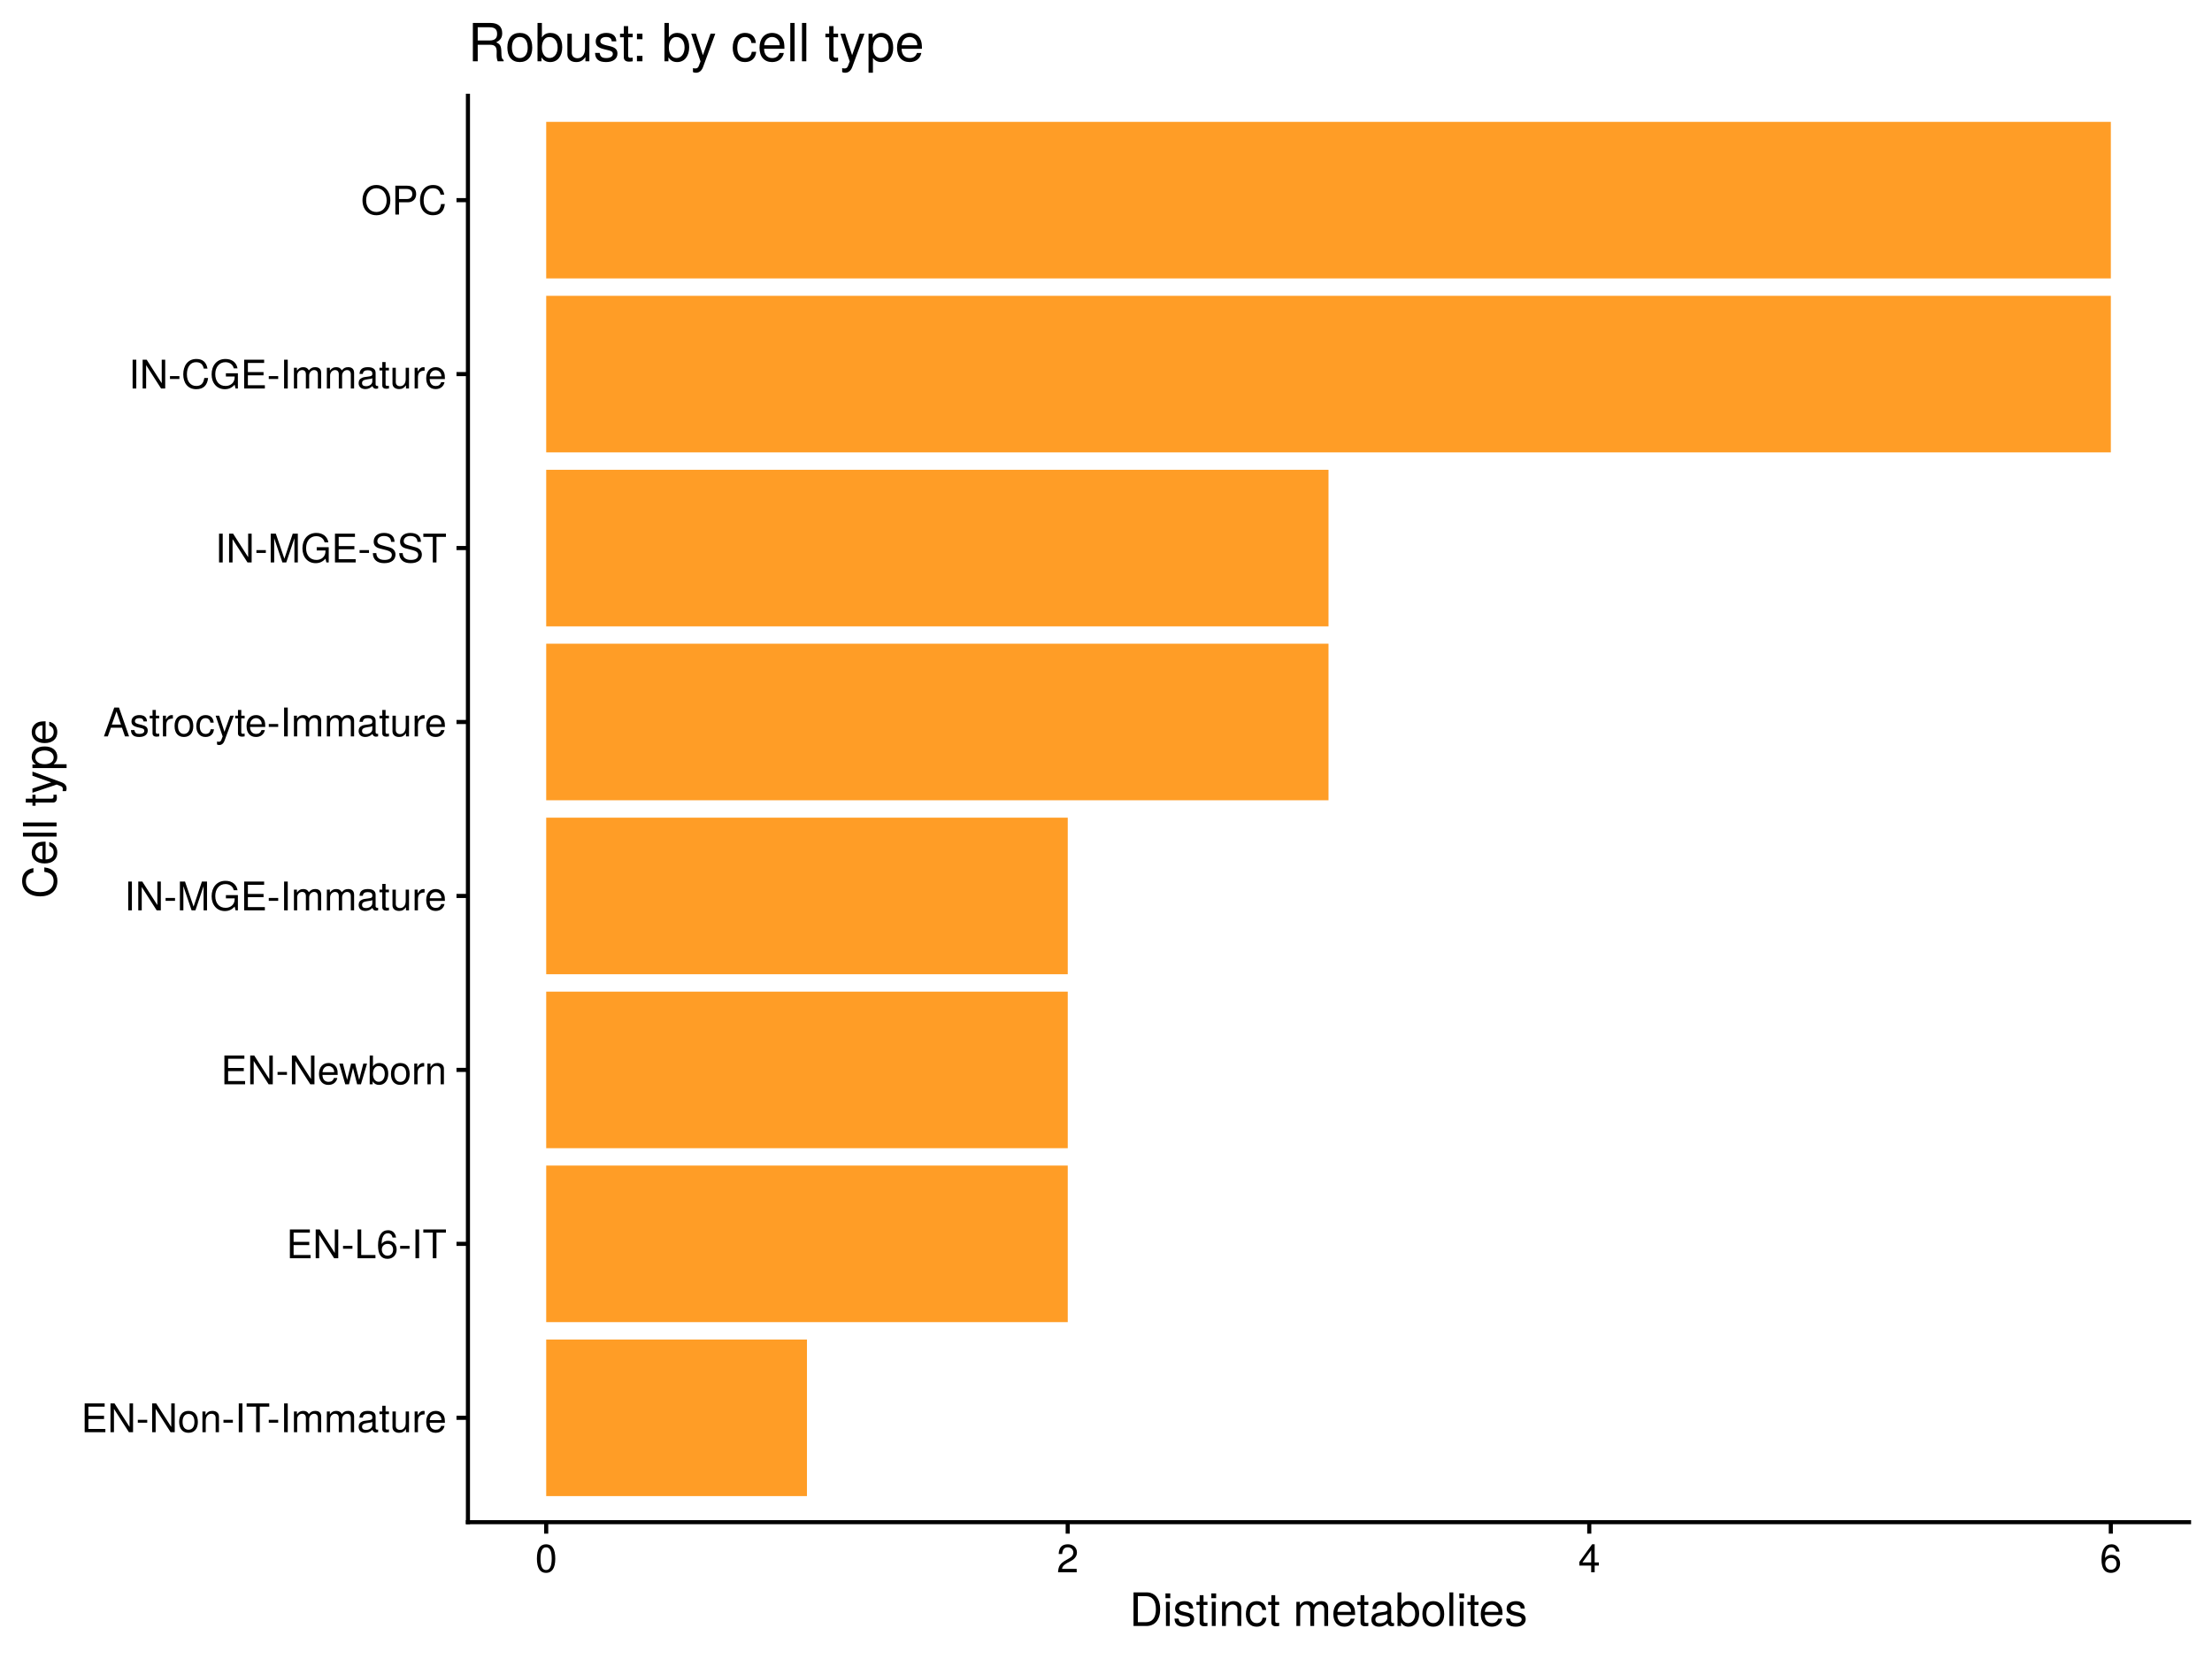
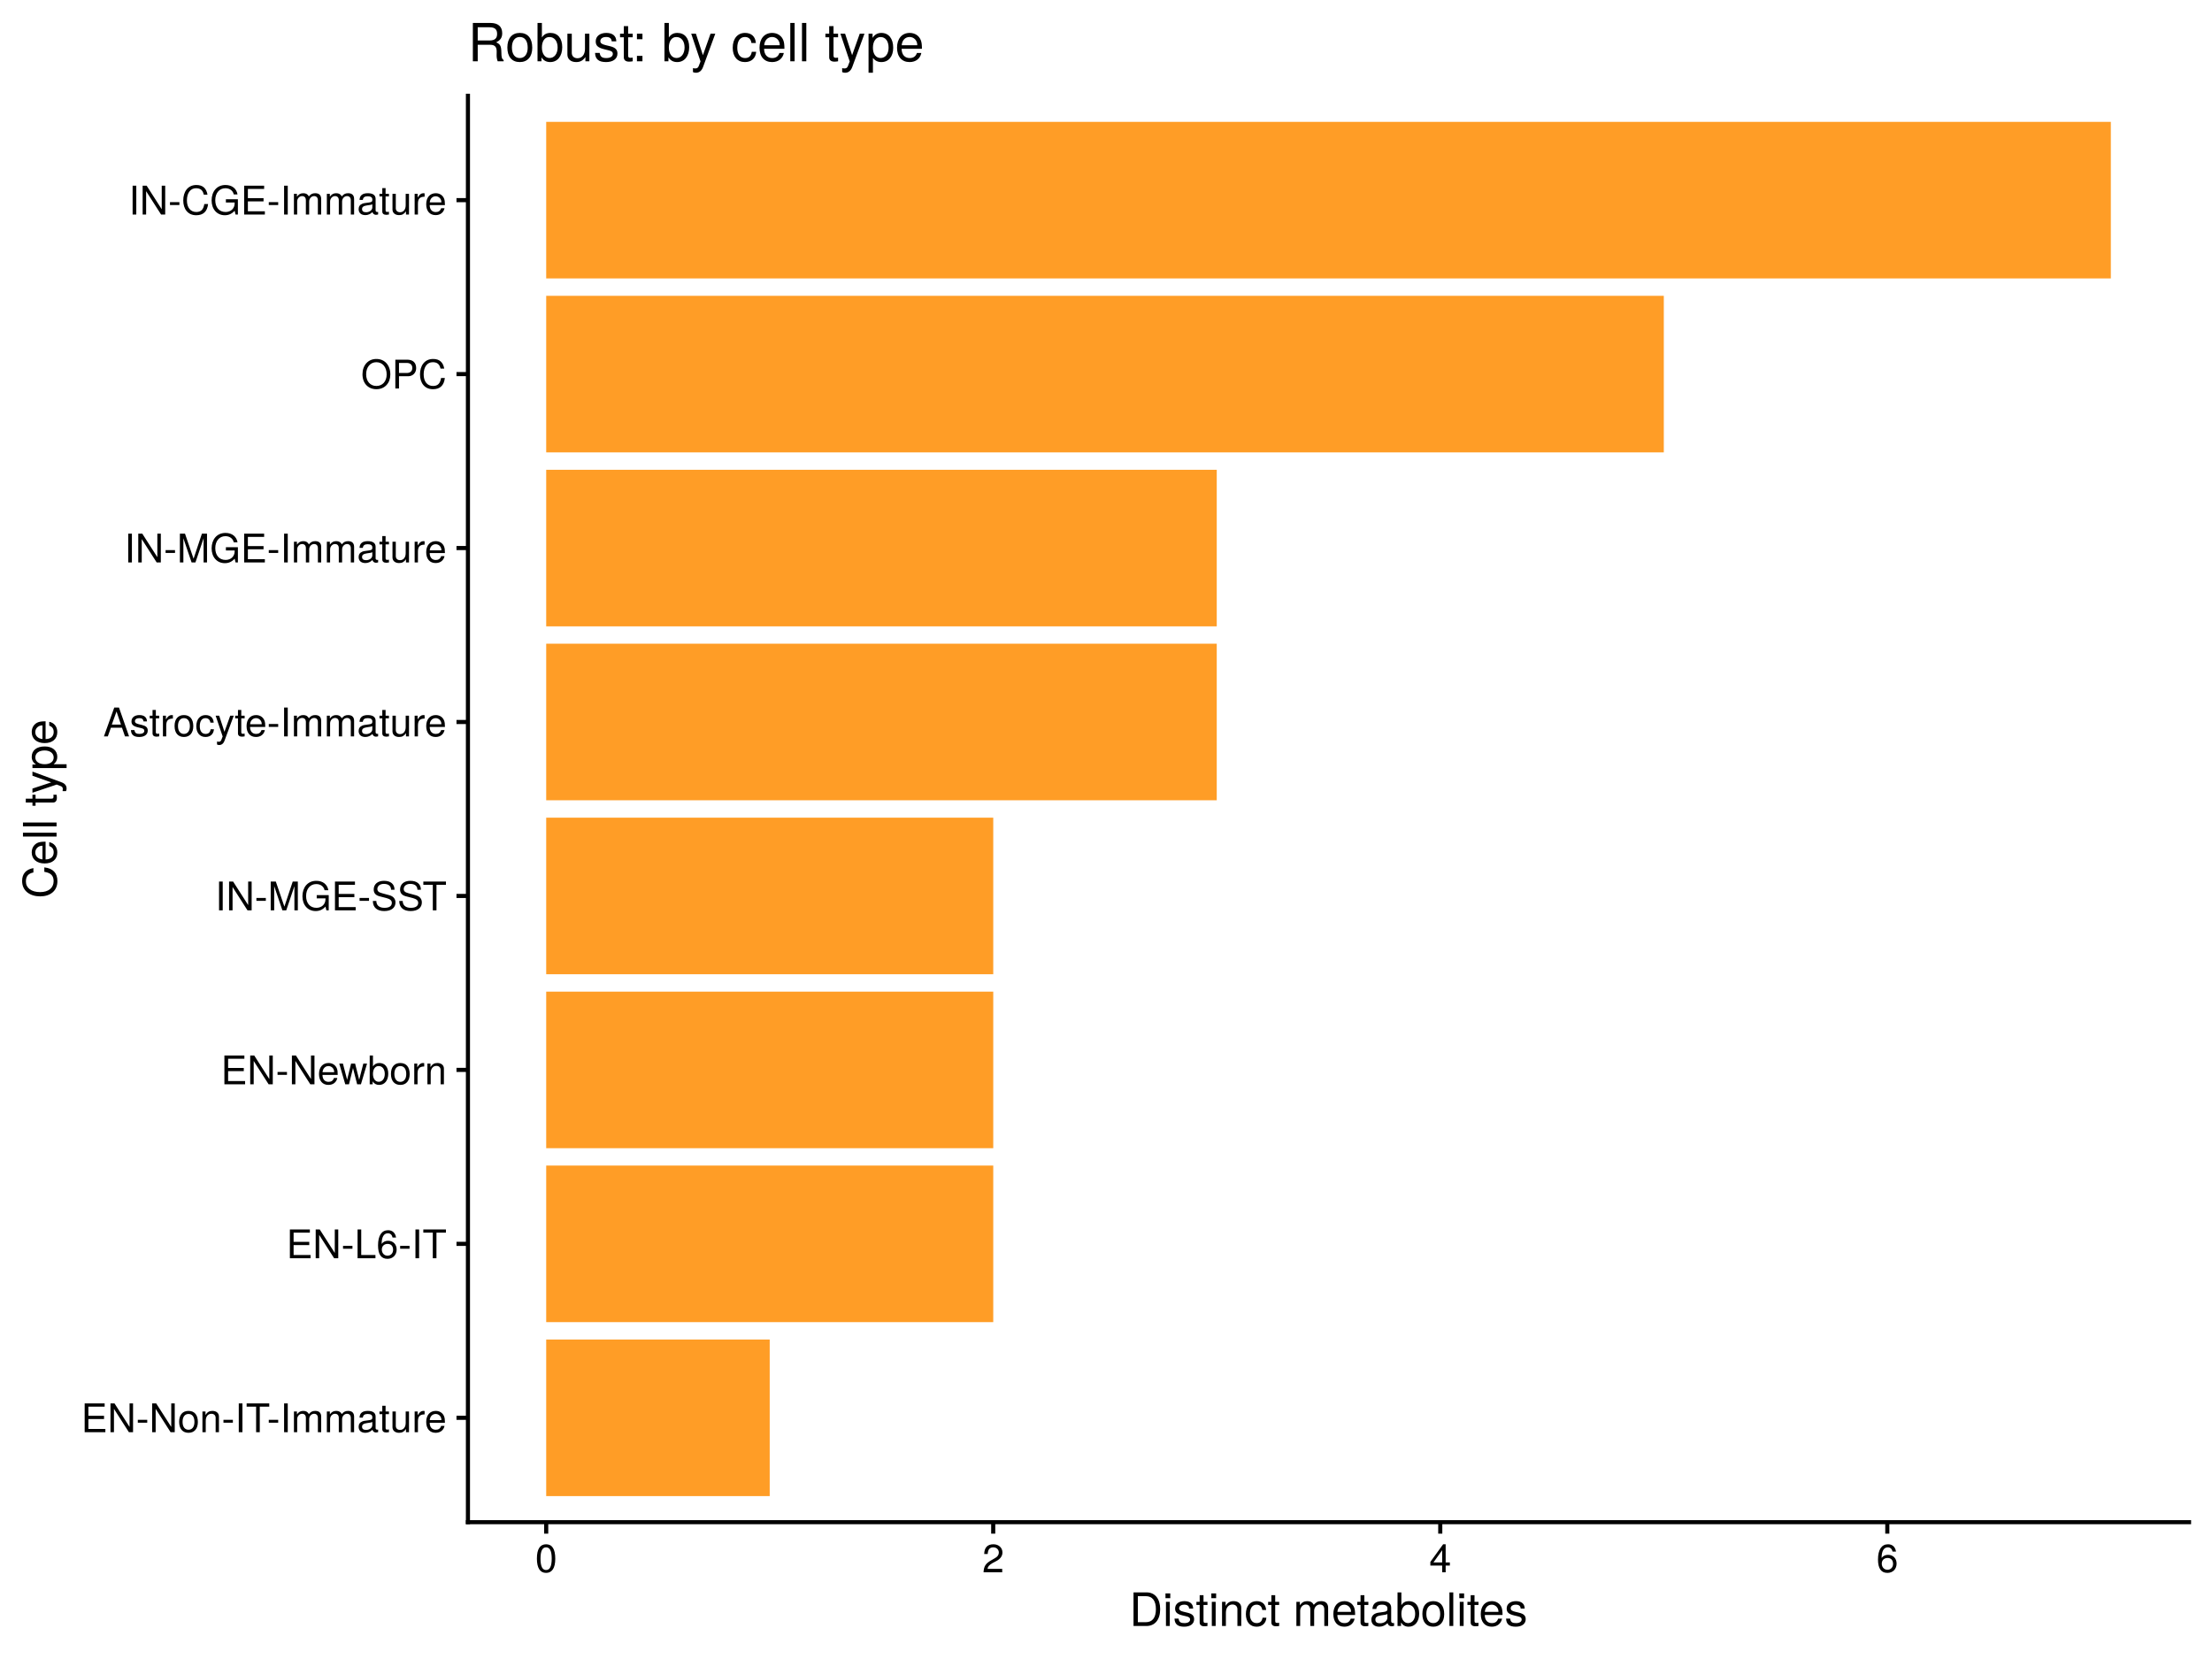
<svg xmlns="http://www.w3.org/2000/svg" class="svglite" width="576.00pt" height="432.00pt" viewBox="0 0 576.00 432.00">
  <defs>
    <style type="text/css">
    .svglite line, .svglite polyline, .svglite polygon, .svglite path, .svglite rect, .svglite circle {
      fill: none;
      stroke: #000000;
      stroke-linecap: round;
      stroke-linejoin: round;
      stroke-miterlimit: 10.00;
    }
    .svglite text {
      white-space: pre;
    }
  </style>
  </defs>
  <rect width="100%" height="100%" style="stroke: none; fill: none;" />
  <defs>
    <clipPath id="cpMC4wMHw1NzYuMDB8MC4wMHw0MzIuMDA=">
      <rect x="0.00" y="0.00" width="576.00" height="432.00" />
    </clipPath>
  </defs>
  <g clip-path="url(#cpMC4wMHw1NzYuMDB8MC4wMHw0MzIuMDA=)">
</g>
  <defs>
    <clipPath id="cpMTIxLjg1fDU3MC4wMnwyNC45NHwzOTYuMzc=">
      <rect x="121.85" y="24.94" width="448.17" height="371.44" />
    </clipPath>
  </defs>
  <g clip-path="url(#cpMTIxLjg1fDU3MC4wMnwyNC45NHwzOTYuMzc=)">
-     <rect x="142.23" y="167.62" width="203.71" height="40.77" style="stroke-width: 1.07; stroke: none; stroke-linecap: butt; stroke-linejoin: miter; fill: #FF8C00; fill-opacity: 0.85;" />
-     <rect x="142.23" y="303.51" width="135.81" height="40.77" style="stroke-width: 1.07; stroke: none; stroke-linecap: butt; stroke-linejoin: miter; fill: #FF8C00; fill-opacity: 0.85;" />
-     <rect x="142.23" y="258.22" width="135.81" height="40.77" style="stroke-width: 1.07; stroke: none; stroke-linecap: butt; stroke-linejoin: miter; fill: #FF8C00; fill-opacity: 0.85;" />
-     <rect x="142.23" y="348.81" width="67.90" height="40.77" style="stroke-width: 1.07; stroke: none; stroke-linecap: butt; stroke-linejoin: miter; fill: #FF8C00; fill-opacity: 0.85;" />
-     <rect x="142.23" y="77.03" width="407.43" height="40.77" style="stroke-width: 1.07; stroke: none; stroke-linecap: butt; stroke-linejoin: miter; fill: #FF8C00; fill-opacity: 0.85;" />
-     <rect x="142.23" y="212.92" width="135.81" height="40.77" style="stroke-width: 1.07; stroke: none; stroke-linecap: butt; stroke-linejoin: miter; fill: #FF8C00; fill-opacity: 0.85;" />
-     <rect x="142.23" y="122.33" width="203.71" height="40.77" style="stroke-width: 1.07; stroke: none; stroke-linecap: butt; stroke-linejoin: miter; fill: #FF8C00; fill-opacity: 0.85;" />
+     <rect x="142.23" y="167.62" width="174.61" height="40.77" style="stroke-width: 1.07; stroke: none; stroke-linecap: butt; stroke-linejoin: miter; fill: #FF8C00; fill-opacity: 0.85;" />
+     <rect x="142.23" y="303.51" width="116.41" height="40.77" style="stroke-width: 1.07; stroke: none; stroke-linecap: butt; stroke-linejoin: miter; fill: #FF8C00; fill-opacity: 0.85;" />
+     <rect x="142.23" y="258.22" width="116.41" height="40.77" style="stroke-width: 1.07; stroke: none; stroke-linecap: butt; stroke-linejoin: miter; fill: #FF8C00; fill-opacity: 0.85;" />
+     <rect x="142.23" y="348.81" width="58.20" height="40.77" style="stroke-width: 1.07; stroke: none; stroke-linecap: butt; stroke-linejoin: miter; fill: #FF8C00; fill-opacity: 0.85;" />
    <rect x="142.23" y="31.73" width="407.43" height="40.77" style="stroke-width: 1.07; stroke: none; stroke-linecap: butt; stroke-linejoin: miter; fill: #FF8C00; fill-opacity: 0.85;" />
+     <rect x="142.23" y="122.33" width="174.61" height="40.77" style="stroke-width: 1.07; stroke: none; stroke-linecap: butt; stroke-linejoin: miter; fill: #FF8C00; fill-opacity: 0.85;" />
+     <rect x="142.23" y="212.92" width="116.41" height="40.77" style="stroke-width: 1.07; stroke: none; stroke-linecap: butt; stroke-linejoin: miter; fill: #FF8C00; fill-opacity: 0.85;" />
+     <rect x="142.23" y="77.03" width="291.02" height="40.77" style="stroke-width: 1.07; stroke: none; stroke-linecap: butt; stroke-linejoin: miter; fill: #FF8C00; fill-opacity: 0.85;" />
  </g>
  <g clip-path="url(#cpMC4wMHw1NzYuMDB8MC4wMHw0MzIuMDA=)">
    <polyline points="121.85,396.37 121.85,24.94 " style="stroke-width: 1.07; stroke-linecap: square;" />
    <text x="116.30" y="372.94" text-anchor="end" style="font-size: 10.29px; font-weight: 0; font-family: &quot;TeX Gyre Heros&quot;;" textLength="95.97px" lengthAdjust="spacingAndGlyphs">EN-Non-IT-Immature</text>
    <text x="116.30" y="327.64" text-anchor="end" style="font-size: 10.29px; font-weight: 0; font-family: &quot;TeX Gyre Heros&quot;;" textLength="41.70px" lengthAdjust="spacingAndGlyphs">EN-L6-IT</text>
    <text x="116.30" y="282.35" text-anchor="end" style="font-size: 10.29px; font-weight: 0; font-family: &quot;TeX Gyre Heros&quot;;" textLength="58.85px" lengthAdjust="spacingAndGlyphs">EN-Newborn</text>
-     <text x="116.30" y="237.05" text-anchor="end" style="font-size: 10.29px; font-weight: 0; font-family: &quot;TeX Gyre Heros&quot;;" textLength="83.97px" lengthAdjust="spacingAndGlyphs">IN-MGE-Immature</text>
+     <text x="116.30" y="237.05" text-anchor="end" style="font-size: 10.29px; font-weight: 0; font-family: &quot;TeX Gyre Heros&quot;;" textLength="60.54px" lengthAdjust="spacingAndGlyphs">IN-MGE-SST</text>
    <text x="116.30" y="191.75" text-anchor="end" style="font-size: 10.29px; font-weight: 0; font-family: &quot;TeX Gyre Heros&quot;;" textLength="89.70px" lengthAdjust="spacingAndGlyphs">Astrocyte-Immature</text>
-     <text x="116.30" y="146.46" text-anchor="end" style="font-size: 10.29px; font-weight: 0; font-family: &quot;TeX Gyre Heros&quot;;" textLength="60.54px" lengthAdjust="spacingAndGlyphs">IN-MGE-SST</text>
-     <text x="116.30" y="101.16" text-anchor="end" style="font-size: 10.29px; font-weight: 0; font-family: &quot;TeX Gyre Heros&quot;;" textLength="82.83px" lengthAdjust="spacingAndGlyphs">IN-CGE-Immature</text>
-     <text x="116.30" y="55.86" text-anchor="end" style="font-size: 10.29px; font-weight: 0; font-family: &quot;TeX Gyre Heros&quot;;" textLength="22.28px" lengthAdjust="spacingAndGlyphs">OPC</text>
+     <text x="116.30" y="146.46" text-anchor="end" style="font-size: 10.29px; font-weight: 0; font-family: &quot;TeX Gyre Heros&quot;;" textLength="83.97px" lengthAdjust="spacingAndGlyphs">IN-MGE-Immature</text>
+     <text x="116.30" y="101.16" text-anchor="end" style="font-size: 10.29px; font-weight: 0; font-family: &quot;TeX Gyre Heros&quot;;" textLength="22.28px" lengthAdjust="spacingAndGlyphs">OPC</text>
+     <text x="116.30" y="55.86" text-anchor="end" style="font-size: 10.29px; font-weight: 0; font-family: &quot;TeX Gyre Heros&quot;;" textLength="82.83px" lengthAdjust="spacingAndGlyphs">IN-CGE-Immature</text>
    <polyline points="118.87,369.19 121.85,369.19 " style="stroke-width: 1.07; stroke-linecap: butt;" />
    <polyline points="118.87,323.90 121.85,323.90 " style="stroke-width: 1.07; stroke-linecap: butt;" />
    <polyline points="118.87,278.60 121.85,278.60 " style="stroke-width: 1.07; stroke-linecap: butt;" />
    <polyline points="118.87,233.30 121.85,233.30 " style="stroke-width: 1.07; stroke-linecap: butt;" />
    <polyline points="118.87,188.01 121.85,188.01 " style="stroke-width: 1.07; stroke-linecap: butt;" />
    <polyline points="118.87,142.71 121.85,142.71 " style="stroke-width: 1.07; stroke-linecap: butt;" />
    <polyline points="118.87,97.41 121.85,97.41 " style="stroke-width: 1.07; stroke-linecap: butt;" />
    <polyline points="118.87,52.12 121.85,52.12 " style="stroke-width: 1.07; stroke-linecap: butt;" />
    <polyline points="121.85,396.37 570.02,396.37 " style="stroke-width: 1.07; stroke-linecap: square;" />
    <polyline points="142.23,399.36 142.23,396.37 " style="stroke-width: 1.07; stroke-linecap: butt;" />
-     <polyline points="278.03,399.36 278.03,396.37 " style="stroke-width: 1.07; stroke-linecap: butt;" />
-     <polyline points="413.84,399.36 413.84,396.37 " style="stroke-width: 1.07; stroke-linecap: butt;" />
-     <polyline points="549.65,399.36 549.65,396.37 " style="stroke-width: 1.07; stroke-linecap: butt;" />
+     <polyline points="258.63,399.36 258.63,396.37 " style="stroke-width: 1.07; stroke-linecap: butt;" />
+     <polyline points="375.04,399.36 375.04,396.37 " style="stroke-width: 1.07; stroke-linecap: butt;" />
+     <polyline points="491.45,399.36 491.45,396.37 " style="stroke-width: 1.07; stroke-linecap: butt;" />
    <text x="142.23" y="409.42" text-anchor="middle" style="font-size: 10.29px; font-weight: 0; font-family: &quot;TeX Gyre Heros&quot;;" textLength="5.72px" lengthAdjust="spacingAndGlyphs">0</text>
-     <text x="278.03" y="409.42" text-anchor="middle" style="font-size: 10.29px; font-weight: 0; font-family: &quot;TeX Gyre Heros&quot;;" textLength="5.72px" lengthAdjust="spacingAndGlyphs">2</text>
-     <text x="413.84" y="409.42" text-anchor="middle" style="font-size: 10.29px; font-weight: 0; font-family: &quot;TeX Gyre Heros&quot;;" textLength="5.72px" lengthAdjust="spacingAndGlyphs">4</text>
-     <text x="549.65" y="409.42" text-anchor="middle" style="font-size: 10.29px; font-weight: 0; font-family: &quot;TeX Gyre Heros&quot;;" textLength="5.72px" lengthAdjust="spacingAndGlyphs">6</text>
+     <text x="258.63" y="409.42" text-anchor="middle" style="font-size: 10.29px; font-weight: 0; font-family: &quot;TeX Gyre Heros&quot;;" textLength="5.72px" lengthAdjust="spacingAndGlyphs">2</text>
+     <text x="375.04" y="409.42" text-anchor="middle" style="font-size: 10.29px; font-weight: 0; font-family: &quot;TeX Gyre Heros&quot;;" textLength="5.72px" lengthAdjust="spacingAndGlyphs">4</text>
+     <text x="491.45" y="409.42" text-anchor="middle" style="font-size: 10.29px; font-weight: 0; font-family: &quot;TeX Gyre Heros&quot;;" textLength="5.72px" lengthAdjust="spacingAndGlyphs">6</text>
    <text x="345.94" y="423.40" text-anchor="middle" style="font-size: 12.00px; font-weight: 0; font-family: &quot;TeX Gyre Heros&quot;;" textLength="104.02px" lengthAdjust="spacingAndGlyphs">Distinct metabolites</text>
    <text transform="translate(14.73,210.65) rotate(-90)" text-anchor="middle" style="font-size: 12.00px; font-weight: 0; font-family: &quot;TeX Gyre Heros&quot;;" textLength="46.68px" lengthAdjust="spacingAndGlyphs">Cell type</text>
    <text x="121.85" y="15.96" style="font-size: 13.71px; font-weight: 0; font-family: &quot;TeX Gyre Heros&quot;;" textLength="130.20px" lengthAdjust="spacingAndGlyphs">Robust: by cell type</text>
  </g>
</svg>
